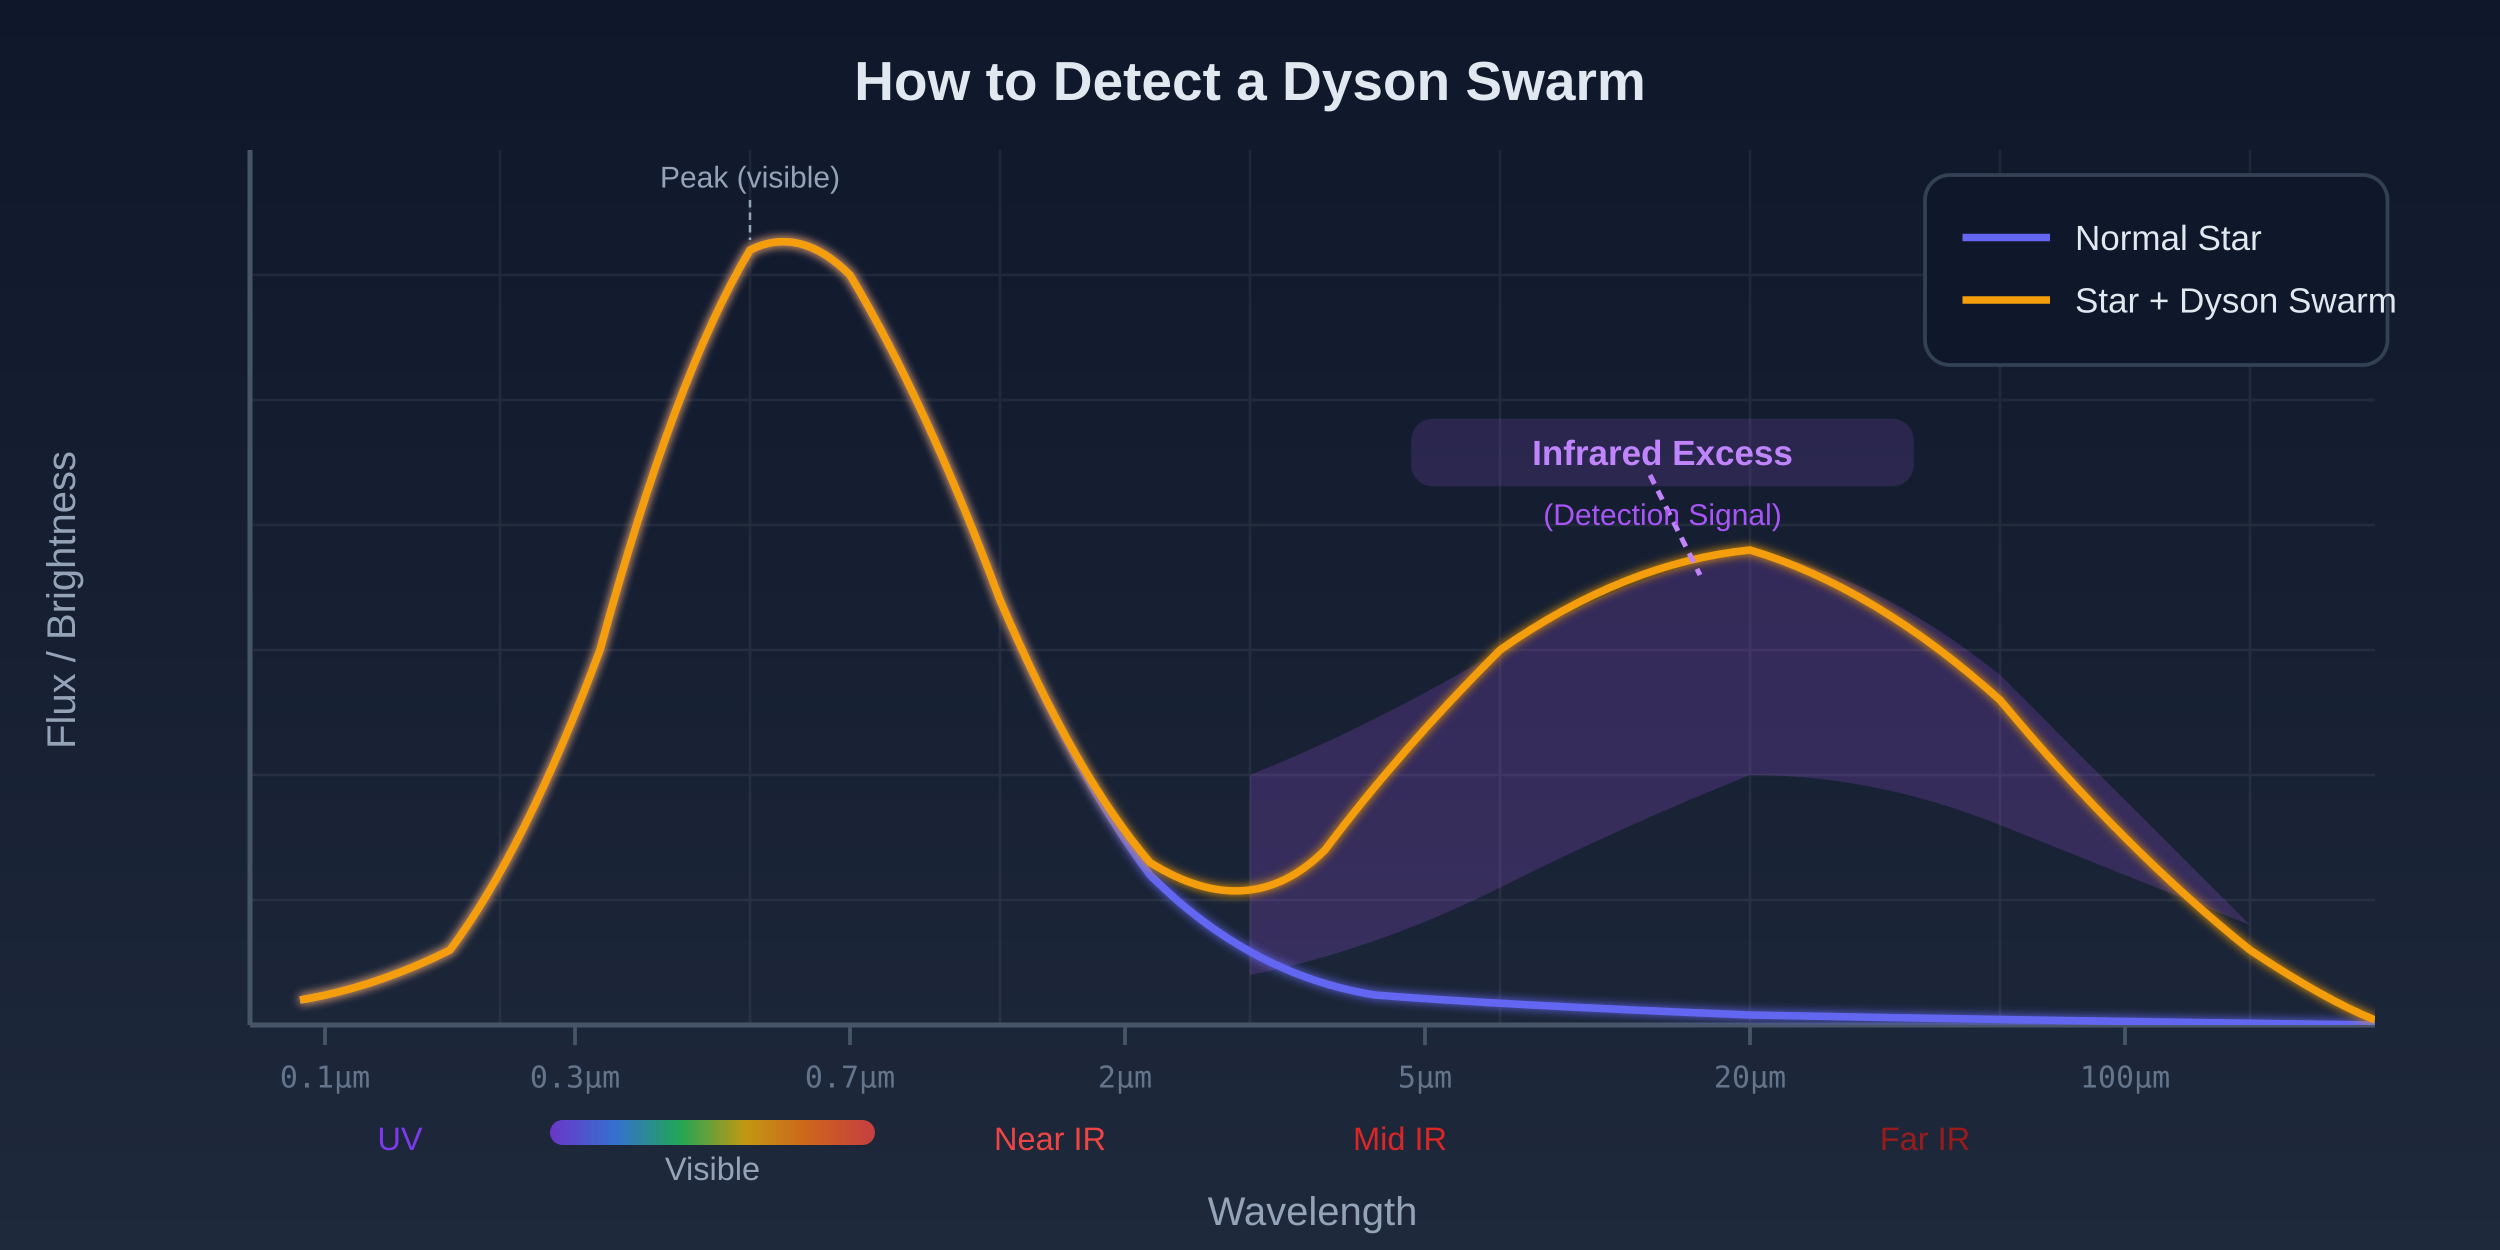
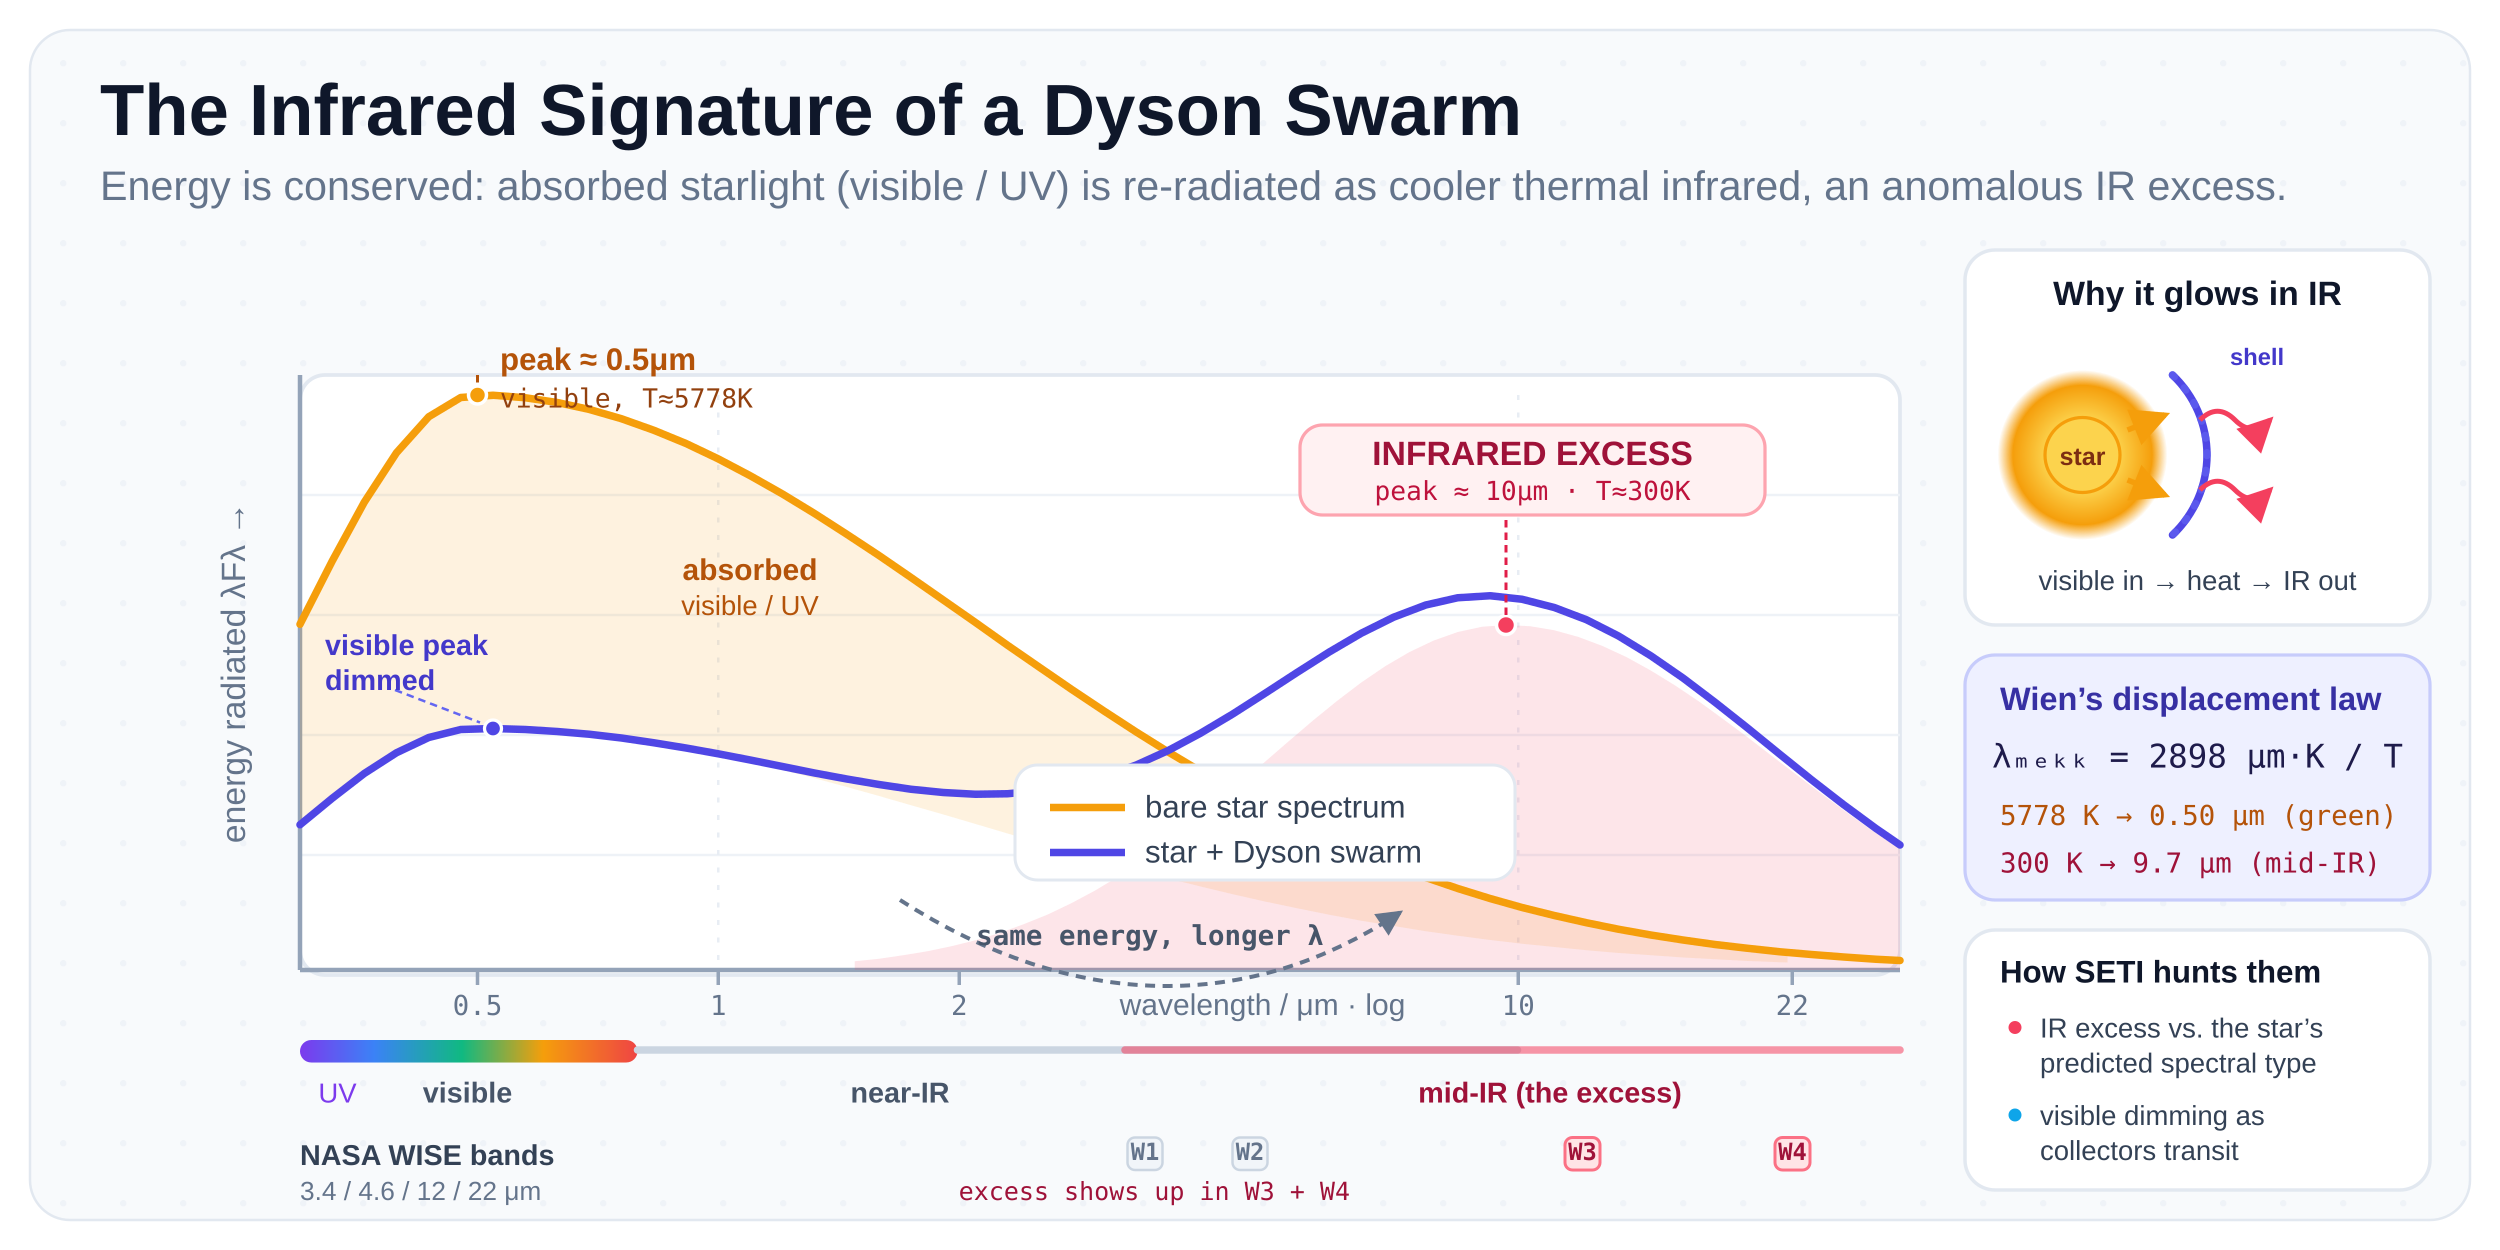
- <svg xmlns="http://www.w3.org/2000/svg" viewBox="0 0 1000 500">
+ <svg xmlns="http://www.w3.org/2000/svg" width="1000" height="500" viewBox="0 0 1000 500" font-family="Montserrat, 'Segoe UI', system-ui, -apple-system, Arial, sans-serif">
  <defs>
-     <linearGradient id="bg-ir" x1="0" y1="0" x2="0" y2="1">
-       <stop offset="0%" stop-color="#0f172a" />
-       <stop offset="100%" stop-color="#1e293b" />
+     <marker id="ir-arr-amber" viewBox="0 0 10 10" refX="8.6" refY="5" markerWidth="7" markerHeight="7" orient="auto-start-reverse">
+       <path d="M0 0 L10 5 L0 10 z" fill="#F59E0B" />
+     </marker>
+     <marker id="ir-arr-rose" viewBox="0 0 10 10" refX="8.6" refY="5" markerWidth="7" markerHeight="7" orient="auto-start-reverse">
+       <path d="M0 0 L10 5 L0 10 z" fill="#F43F5E" />
+     </marker>
+     <marker id="ir-arr-slate" viewBox="0 0 10 10" refX="8.6" refY="5" markerWidth="6.5" markerHeight="6.5" orient="auto-start-reverse">
+       <path d="M0 0 L10 5 L0 10 z" fill="#64748B" />
+     </marker>
+     <linearGradient id="ir-vis" x1="0" y1="0" x2="1" y2="0">
+       <stop offset="0%" stop-color="#7C3AED" />
+       <stop offset="22%" stop-color="#3B82F6" />
+       <stop offset="48%" stop-color="#10B981" />
+       <stop offset="72%" stop-color="#F59E0B" />
+       <stop offset="100%" stop-color="#EF4444" />
    </linearGradient>
-     <linearGradient id="rainbow" x1="0" y1="0" x2="1" y2="0">
-       <stop offset="0%" stop-color="#7c3aed" />
-       <stop offset="20%" stop-color="#3b82f6" />
-       <stop offset="40%" stop-color="#22c55e" />
-       <stop offset="60%" stop-color="#eab308" />
-       <stop offset="80%" stop-color="#f97316" />
-       <stop offset="100%" stop-color="#ef4444" />
-     </linearGradient>
-     <clipPath id="plotArea">
-       <rect x="100" y="60" width="850" height="350" />
+     <radialGradient id="ir-sun" cx="50%" cy="50%" r="50%">
+       <stop offset="0%" stop-color="#FFFDF5" />
+       <stop offset="42%" stop-color="#FCD34D" />
+       <stop offset="82%" stop-color="#F59E0B" />
+       <stop offset="100%" stop-color="#F59E0B" stop-opacity="0" />
+     </radialGradient>
+     <pattern id="ir-dots" width="24" height="24" patternUnits="userSpaceOnUse">
+       <circle cx="1.3" cy="1.3" r="1.3" fill="#EEF2F7" />
+     </pattern>
+     <clipPath id="ir-plot">
+       <rect x="120" y="150" width="640" height="240" />
    </clipPath>
-     <filter id="glowIr">
-       <feGaussianBlur stdDeviation="2" result="blur" />
-       <feMerge>
-         <feMergeNode in="blur" />
-         <feMergeNode in="SourceGraphic" />
-       </feMerge>
-     </filter>
  </defs>
-   <rect width="1000" height="500" fill="url(#bg-ir)" />
-   <g opacity="0.06" stroke="white" stroke-width="1">
-     <line x1="100" y1="110" x2="950" y2="110" />
-     <line x1="100" y1="160" x2="950" y2="160" />
-     <line x1="100" y1="210" x2="950" y2="210" />
-     <line x1="100" y1="260" x2="950" y2="260" />
-     <line x1="100" y1="310" x2="950" y2="310" />
-     <line x1="100" y1="360" x2="950" y2="360" />
-     <line x1="200" y1="60" x2="200" y2="410" />
-     <line x1="300" y1="60" x2="300" y2="410" />
-     <line x1="400" y1="60" x2="400" y2="410" />
-     <line x1="500" y1="60" x2="500" y2="410" />
-     <line x1="600" y1="60" x2="600" y2="410" />
-     <line x1="700" y1="60" x2="700" y2="410" />
-     <line x1="800" y1="60" x2="800" y2="410" />
-     <line x1="900" y1="60" x2="900" y2="410" />
+   <rect width="1000" height="500" fill="#FFFFFF" />
+   <rect x="12" y="12" width="976" height="476" rx="16" fill="#F8FAFC" stroke="#E2E8F0" stroke-width="1" />
+   <rect x="13" y="13" width="974" height="474" rx="15" fill="url(#ir-dots)" opacity="0.9" />
+   <text x="40" y="54" font-size="29" font-weight="700" fill="#0F172A">The Infrared Signature of a Dyson Swarm</text>
+   <text x="40" y="80" font-size="16.5" fill="#64748B">Energy is conserved: absorbed starlight (visible / UV) is re-radiated as cooler thermal infrared, an anomalous IR excess.</text>
+   <rect x="120" y="150" width="640" height="240" rx="10" fill="#FFFFFF" stroke="#E2E8F0" stroke-width="1.5" />
+   <g stroke="#EEF2F7" stroke-width="1">
+     <line x1="120" y1="198" x2="760" y2="198" />
+     <line x1="120" y1="246" x2="760" y2="246" />
+     <line x1="120" y1="294" x2="760" y2="294" />
+     <line x1="120" y1="342" x2="760" y2="342" />
  </g>
-   <text x="500" y="40" text-anchor="middle" font-family="'Segoe UI', Arial, sans-serif" font-size="22" font-weight="bold" fill="#e2e8f0">How to Detect a Dyson Swarm</text>
-   <line x1="100" y1="410" x2="950" y2="410" stroke="#475569" stroke-width="2" />
-   <line x1="100" y1="60" x2="100" y2="410" stroke="#475569" stroke-width="2" />
-   <text x="30" y="240" text-anchor="middle" font-family="'Segoe UI', Arial, sans-serif" font-size="16" fill="#94a3b8" transform="rotate(-90, 30, 240)">Flux / Brightness</text>
-   <text x="525" y="490" text-anchor="middle" font-family="'Segoe UI', Arial, sans-serif" font-size="16" fill="#94a3b8">Wavelength</text>
-   <text x="130" y="435" text-anchor="middle" font-family="monospace" font-size="12" fill="#64748b">0.1μm</text>
-   <text x="230" y="435" text-anchor="middle" font-family="monospace" font-size="12" fill="#64748b">0.3μm</text>
-   <text x="340" y="435" text-anchor="middle" font-family="monospace" font-size="12" fill="#64748b">0.7μm</text>
-   <text x="450" y="435" text-anchor="middle" font-family="monospace" font-size="12" fill="#64748b">2μm</text>
-   <text x="570" y="435" text-anchor="middle" font-family="monospace" font-size="12" fill="#64748b">5μm</text>
-   <text x="700" y="435" text-anchor="middle" font-family="monospace" font-size="12" fill="#64748b">20μm</text>
-   <text x="850" y="435" text-anchor="middle" font-family="monospace" font-size="12" fill="#64748b">100μm</text>
-   <line x1="130" y1="410" x2="130" y2="418" stroke="#475569" stroke-width="1.5" />
-   <line x1="230" y1="410" x2="230" y2="418" stroke="#475569" stroke-width="1.5" />
-   <line x1="340" y1="410" x2="340" y2="418" stroke="#475569" stroke-width="1.5" />
-   <line x1="450" y1="410" x2="450" y2="418" stroke="#475569" stroke-width="1.5" />
-   <line x1="570" y1="410" x2="570" y2="418" stroke="#475569" stroke-width="1.5" />
-   <line x1="700" y1="410" x2="700" y2="418" stroke="#475569" stroke-width="1.5" />
-   <line x1="850" y1="410" x2="850" y2="418" stroke="#475569" stroke-width="1.5" />
-   <text x="160" y="460" text-anchor="middle" font-family="'Segoe UI', Arial, sans-serif" font-size="13" fill="#7c3aed">UV</text>
-   <rect x="220" y="448" width="130" height="10" rx="5" fill="url(#rainbow)" opacity="0.8" />
-   <text x="285" y="472" text-anchor="middle" font-family="'Segoe UI', Arial, sans-serif" font-size="13" fill="#94a3b8">Visible</text>
-   <text x="420" y="460" text-anchor="middle" font-family="'Segoe UI', Arial, sans-serif" font-size="13" fill="#ef4444">Near IR</text>
-   <text x="560" y="460" text-anchor="middle" font-family="'Segoe UI', Arial, sans-serif" font-size="13" fill="#dc2626">Mid IR</text>
-   <text x="770" y="460" text-anchor="middle" font-family="'Segoe UI', Arial, sans-serif" font-size="13" fill="#991b1b">Far IR</text>
-   <g clip-path="url(#plotArea)">
-     <path d="M 500,310 Q 550,290 600,260 Q 650,230 700,220 Q 750,230 800,270 Q 850,320 900,370 L 900,370 Q 850,350 800,330 Q 750,310 700,310 Q 650,330 600,355 Q 550,380 500,390 Z" fill="#a855f7" opacity="0.2" />
-     <path d="M 120,400 Q 150,395 180,380 Q 210,340 240,260 Q 270,150 300,100 Q 320,90 340,110 Q 370,160 400,240 Q 430,310 460,350 Q 500,390 550,398 Q 600,402 700,406 Q 800,408 950,410" fill="none" stroke="#6366f1" stroke-width="3" filter="url(#glowIr)" />
-     <path d="M 120,400 Q 150,395 180,380 Q 210,340 240,260 Q 270,150 300,100 Q 320,90 340,110 Q 370,160 400,240 Q 430,310 460,345 Q 500,370 530,340 Q 560,300 600,260 Q 650,225 700,220 Q 750,235 800,280 Q 850,340 900,380 Q 930,400 950,408" fill="none" stroke="#f59e0b" stroke-width="3" filter="url(#glowIr)" />
+   <g stroke="#E8EDF4" stroke-width="1" stroke-dasharray="2 5">
+     <line x1="287.3" y1="158" x2="287.3" y2="388" />
+     <line x1="607.3" y1="158" x2="607.3" y2="388" />
  </g>
-   <line x1="660" y1="190" x2="680" y2="230" stroke="#c084fc" stroke-width="2" stroke-dasharray="4,3" />
-   <rect x="565" y="168" width="200" height="26" rx="8" fill="#a855f7" opacity="0.15" stroke="#a855f7" stroke-width="1" />
-   <text x="665" y="186" text-anchor="middle" font-family="'Segoe UI', Arial, sans-serif" font-size="14" font-weight="bold" fill="#c084fc">Infrared Excess</text>
-   <text x="665" y="210" text-anchor="middle" font-family="'Segoe UI', Arial, sans-serif" font-size="12" fill="#a855f7">(Detection Signal)</text>
-   <line x1="300" y1="80" x2="300" y2="96" stroke="#94a3b8" stroke-width="1" stroke-dasharray="3,2" />
-   <text x="300" y="75" text-anchor="middle" font-family="'Segoe UI', Arial, sans-serif" font-size="12" fill="#94a3b8">Peak (visible)</text>
-   <rect x="770" y="70" width="185" height="76" rx="10" fill="#0f172a" stroke="#334155" stroke-width="1.5" />
-   <line x1="785" y1="95" x2="820" y2="95" stroke="#6366f1" stroke-width="3" />
-   <text x="830" y="100" font-family="'Segoe UI', Arial, sans-serif" font-size="14" fill="#e2e8f0">Normal Star</text>
-   <line x1="785" y1="120" x2="820" y2="120" stroke="#f59e0b" stroke-width="3" />
-   <text x="830" y="125" font-family="'Segoe UI', Arial, sans-serif" font-size="14" fill="#e2e8f0">Star + Dyson Swarm</text>
+   <line x1="120" y1="388" x2="760" y2="388" stroke="#94A3B8" stroke-width="1.8" />
+   <line x1="120" y1="150" x2="120" y2="388" stroke="#94A3B8" stroke-width="1.8" />
+   <text x="98" y="269" text-anchor="middle" font-size="13.5" fill="#64748B" transform="rotate(-90,98,269)">energy radiated  λFλ  →</text>
+   <g clip-path="url(#ir-plot)">
+     <path d="M 120.0,249.7 L 132.9,224.4 L 145.7,200.9 L 158.6,181.1 L 171.5,166.7 L 184.3,159.0 L 197.2,158.1 L 210.1,159.1 L 222.9,161.0 L 235.8,163.8 L 248.6,167.5 L 261.5,172.1 L 274.4,177.4 L 287.2,183.5 L 300.1,190.3 L 313.0,197.6 L 325.8,205.4 L 338.7,213.7 L 351.6,222.2 L 364.4,231.0 L 377.3,240.0 L 390.2,249.0 L 403.0,258.1 L 415.9,267.0 L 428.7,275.8 L 441.6,284.4 L 454.5,292.8 L 467.3,300.8 L 480.2,308.5 L 493.1,315.8 L 505.9,322.8 L 518.8,329.3 L 531.7,335.3 L 544.5,341.0 L 557.4,346.2 L 570.3,351.0 L 583.1,355.4 L 596.0,359.4 L 608.8,363.0 L 621.7,366.2 L 634.6,369.1 L 647.4,371.7 L 660.3,374.0 L 673.2,376.0 L 686.0,377.8 L 698.9,379.3 L 711.8,380.7 L 715.0,381.0 L 715.0,385.0 L 711.8,384.9 L 698.9,384.4 L 686.0,383.7 L 673.2,383.0 L 660.3,382.1 L 647.4,381.2 L 634.6,380.1 L 621.7,378.8 L 608.8,377.5 L 596.0,376.0 L 583.1,374.3 L 570.3,372.5 L 557.4,370.4 L 544.5,368.3 L 531.7,365.9 L 518.8,363.3 L 505.9,360.6 L 493.1,357.7 L 480.2,354.6 L 467.3,351.4 L 454.5,348.0 L 441.6,344.5 L 428.7,340.9 L 415.9,337.2 L 403.0,333.4 L 390.2,329.6 L 377.3,325.8 L 364.4,322.1 L 351.6,318.4 L 338.7,314.8 L 325.8,311.3 L 313.0,308.0 L 300.1,305.0 L 287.2,302.1 L 274.4,299.6 L 261.5,297.3 L 248.6,295.4 L 235.8,293.8 L 222.9,292.6 L 210.1,291.8 L 197.2,291.4 L 184.3,291.8 L 171.5,295.0 L 158.6,301.1 L 145.7,309.4 L 132.9,319.3 L 120.0,329.9 Z" fill="#F59E0B" opacity="0.13" />
+     <path d="M 341.9,388.0 L 341.9,384.5 L 351.6,383.5 L 361.2,382.1 L 370.9,380.5 L 380.5,378.5 L 390.2,376.1 L 399.8,373.2 L 409.4,369.7 L 419.1,365.8 L 428.7,361.2 L 438.4,356.0 L 448.0,350.2 L 457.7,343.8 L 467.3,336.8 L 477.0,329.3 L 486.6,321.4 L 496.3,313.2 L 505.9,304.8 L 515.6,296.4 L 525.2,288.2 L 534.9,280.3 L 544.5,273.0 L 554.2,266.4 L 563.8,260.8 L 573.5,256.2 L 583.1,252.8 L 592.8,250.7 L 602.4,250.0 L 612.1,250.5 L 621.7,252.1 L 631.4,254.8 L 641.0,258.4 L 650.7,262.9 L 660.3,268.2 L 669.9,274.1 L 679.6,280.6 L 689.2,287.6 L 698.9,294.8 L 708.5,302.2 L 718.2,309.6 L 727.8,316.9 L 737.5,324.1 L 747.1,331.0 L 756.8,337.5 L 760.0,339.6 L 760.0,388.0 Z" fill="#F43F5E" opacity="0.14" />
+   </g>
+   <polyline fill="none" stroke="#F59E0B" stroke-width="3" stroke-linecap="round" stroke-linejoin="round" points="120.0,249.7 132.9,224.4 145.7,200.9 158.6,181.1 171.5,166.7 184.3,159.0 197.2,158.1 210.1,159.1 222.9,161.0 235.8,163.8 248.6,167.5 261.5,172.1 274.4,177.4 287.2,183.5 300.1,190.3 313.0,197.6 325.8,205.4 338.7,213.7 351.6,222.2 364.4,231.0 377.3,240.0 390.2,249.0 403.0,258.1 415.9,267.0 428.7,275.8 441.6,284.4 454.5,292.8 467.3,300.8 480.2,308.5 493.1,315.8 505.9,322.8 518.8,329.3 531.7,335.3 544.5,341.0 557.4,346.2 570.3,351.0 583.1,355.4 596.0,359.4 608.8,363.0 621.7,366.2 634.6,369.1 647.4,371.7 660.3,374.0 673.2,376.0 686.0,377.8 698.9,379.3 711.8,380.7 724.6,381.8 737.5,382.8 750.4,383.7 760.0,384.2" />
+   <polyline fill="none" stroke="#4F46E5" stroke-width="3" stroke-linecap="round" stroke-linejoin="round" points="120.0,329.9 132.9,319.3 145.7,309.4 158.6,301.1 171.5,295.0 184.3,291.8 197.2,291.4 210.1,291.8 222.9,292.6 235.8,293.7 248.6,295.2 261.5,297.1 274.4,299.2 287.2,301.5 300.1,304.0 313.0,306.6 325.8,309.2 338.7,311.6 351.6,313.8 364.4,315.7 377.3,317.0 390.2,317.7 403.0,317.5 415.9,316.3 428.7,314.1 441.6,310.6 454.5,306.0 467.3,300.2 480.2,293.3 493.1,285.6 505.9,277.4 518.8,269.0 531.7,260.8 544.5,253.3 557.4,246.9 570.3,242.0 583.1,239.1 596.0,238.3 608.8,239.7 621.7,243.0 634.6,247.9 647.4,254.4 660.3,262.3 673.2,271.2 686.0,280.9 698.9,291.1 711.8,301.6 724.6,311.9 737.5,321.9 750.4,331.4 760.0,338.0" />
+   <line x1="191" y1="158" x2="191" y2="150" stroke="#B45309" stroke-width="1.2" stroke-dasharray="3 2" />
+   <circle cx="191" cy="158" r="3.6" fill="#F59E0B" stroke="#FFFFFF" stroke-width="1.4" />
+   <text x="200" y="148" font-size="12.5" font-weight="700" fill="#B45309">peak ≈ 0.5μm</text>
+   <text x="200" y="163" font-family="'JetBrains Mono', ui-monospace, Menlo, monospace" font-size="10.5" fill="#92400E">visible, T≈5778K</text>
+   <circle cx="197.2" cy="291.4" r="3.4" fill="#4F46E5" stroke="#FFFFFF" stroke-width="1.3" />
+   <line x1="158" y1="276" x2="192" y2="289" stroke="#6366F1" stroke-width="1" stroke-dasharray="3 2" />
+   <text x="130" y="262" font-size="11.5" font-weight="700" fill="#4338CA">visible peak</text>
+   <text x="130" y="276" font-size="11.5" font-weight="700" fill="#4338CA">dimmed</text>
+   <circle cx="602.4" cy="250" r="3.8" fill="#F43F5E" stroke="#FFFFFF" stroke-width="1.4" />
+   <line x1="602.4" y1="246" x2="602.4" y2="206" stroke="#E11D48" stroke-width="1.2" stroke-dasharray="3 2" />
+   <rect x="520" y="170" width="186" height="36" rx="9" fill="#FFF1F2" stroke="#FDA4AF" stroke-width="1.3" />
+   <text x="613" y="186" text-anchor="middle" font-size="13.5" font-weight="700" fill="#9F1239">INFRARED EXCESS</text>
+   <text x="613" y="200" text-anchor="middle" font-family="'JetBrains Mono', ui-monospace, Menlo, monospace" font-size="10.5" fill="#BE123C">peak ≈ 10μm · T≈300K</text>
+   <text x="300" y="232" text-anchor="middle" font-size="12" font-weight="700" fill="#B45309">absorbed</text>
+   <text x="300" y="246" text-anchor="middle" font-size="11" fill="#B45309">visible / UV</text>
+   <path d="M 360 360 C 430 405 500 405 560 365" fill="none" stroke="#64748B" stroke-width="1.6" stroke-dasharray="4 3" marker-end="url(#ir-arr-slate)" />
+   <text x="460" y="378" text-anchor="middle" font-family="'JetBrains Mono', ui-monospace, Menlo, monospace" font-size="11" font-weight="600" fill="#475569">same energy, longer λ</text>
+   <g stroke="#94A3B8" stroke-width="1.4">
+     <line x1="191" y1="388" x2="191" y2="394" />
+     <line x1="287.3" y1="388" x2="287.3" y2="394" />
+     <line x1="383.7" y1="388" x2="383.7" y2="394" />
+     <line x1="607.3" y1="388" x2="607.3" y2="394" />
+     <line x1="716.9" y1="388" x2="716.9" y2="394" />
+   </g>
+   <g font-family="'JetBrains Mono', ui-monospace, Menlo, monospace" font-size="11" fill="#64748B" text-anchor="middle">
+     <text x="191" y="406">0.5</text>
+     <text x="287.3" y="406">1</text>
+     <text x="383.7" y="406">2</text>
+     <text x="607.3" y="406">10</text>
+     <text x="716.9" y="406">22</text>
+   </g>
+   <text x="505" y="406" text-anchor="middle" font-size="12" fill="#64748B">wavelength / μm · log</text>
+   <rect x="120" y="416" width="135" height="9" rx="4.5" fill="url(#ir-vis)" />
+   <text x="187" y="441" text-anchor="middle" font-size="11.5" font-weight="600" fill="#475569">visible</text>
+   <text x="135" y="441" text-anchor="middle" font-size="11" fill="#7C3AED">UV</text>
+   <line x1="255" y1="420" x2="607" y2="420" stroke="#CBD5E1" stroke-width="3" stroke-linecap="round" />
+   <text x="360" y="441" text-anchor="middle" font-size="11.5" font-weight="600" fill="#475569">near-IR</text>
+   <line x1="450" y1="420" x2="760" y2="420" stroke="#F43F5E" stroke-width="3" stroke-linecap="round" opacity="0.55" />
+   <text x="620" y="441" text-anchor="middle" font-size="11.5" font-weight="700" fill="#9F1239">mid-IR (the excess)</text>
+   <g font-family="'JetBrains Mono', ui-monospace, Menlo, monospace" font-size="9.5" text-anchor="middle">
+     <g fill="#94A3B8" stroke="#CBD5E1">
+       <rect x="451" y="455" width="14" height="13" rx="3" fill="#F1F5F9" stroke="#CBD5E1" stroke-width="1" />
+       <rect x="493" y="455" width="14" height="13" rx="3" fill="#F1F5F9" stroke="#CBD5E1" stroke-width="1" />
+     </g>
+     <g>
+       <rect x="626" y="455" width="14" height="13" rx="3" fill="#FFE4E6" stroke="#FB7185" stroke-width="1.2" />
+       <rect x="710" y="455" width="14" height="13" rx="3" fill="#FFE4E6" stroke="#FB7185" stroke-width="1.2" />
+     </g>
+     <text x="458" y="464" fill="#64748B" font-weight="700">W1</text>
+     <text x="500" y="464" fill="#64748B" font-weight="700">W2</text>
+     <text x="633" y="464" fill="#9F1239" font-weight="700">W3</text>
+     <text x="717" y="464" fill="#9F1239" font-weight="700">W4</text>
+   </g>
+   <text x="120" y="466" font-size="11.5" font-weight="700" fill="#334155">NASA WISE bands</text>
+   <text x="120" y="480" font-size="10.5" fill="#64748B">3.4 / 4.6 / 12 / 22 μm</text>
+   <text x="540" y="480" text-anchor="end" font-family="'JetBrains Mono', ui-monospace, Menlo, monospace" font-size="10" fill="#9F1239">excess shows up in W3 + W4</text>
+   <g>
+     <rect x="406" y="306" width="200" height="46" rx="9" fill="#FFFFFF" stroke="#E2E8F0" stroke-width="1.2" />
+     <line x1="420" y1="323" x2="450" y2="323" stroke="#F59E0B" stroke-width="3" />
+     <text x="458" y="327" font-size="12.5" fill="#334155">bare star spectrum</text>
+     <line x1="420" y1="341" x2="450" y2="341" stroke="#4F46E5" stroke-width="3" />
+     <text x="458" y="345" font-size="12.5" fill="#334155">star + Dyson swarm</text>
+   </g>
+   <g>
+     <rect x="786" y="100" width="186" height="150" rx="12" fill="#FFFFFF" stroke="#E2E8F0" stroke-width="1.4" />
+     <text x="879" y="122" text-anchor="middle" font-size="13.5" font-weight="700" fill="#0F172A">Why it glows in IR</text>
+     <circle cx="833" cy="182" r="34" fill="url(#ir-sun)" />
+     <circle cx="833" cy="182" r="15" fill="#FCD34D" stroke="#F59E0B" stroke-width="1.3" />
+     <text x="833" y="186" text-anchor="middle" font-size="10" font-weight="700" fill="#7C2D12">star</text>
+     <path d="M 869 150 A 44 44 0 0 1 869 214" fill="none" stroke="#4F46E5" stroke-width="3" stroke-linecap="round" />
+     <path d="M 869 150 A 44 44 0 0 1 869 214" fill="none" stroke="#6366F1" stroke-width="3" stroke-dasharray="1 6" stroke-linecap="round" opacity="0.6" />
+     <text x="892" y="146" font-size="9.5" font-weight="700" fill="#4338CA">shell</text>
+     <line x1="851" y1="172" x2="866" y2="166" stroke="#F59E0B" stroke-width="2.2" marker-end="url(#ir-arr-amber)" />
+     <line x1="851" y1="192" x2="866" y2="198" stroke="#F59E0B" stroke-width="2.2" marker-end="url(#ir-arr-amber)" />
+     <path d="M 880 168 q 7 -7 14 0 q 7 7 14 0" fill="none" stroke="#F43F5E" stroke-width="2" marker-end="url(#ir-arr-rose)" />
+     <path d="M 880 196 q 7 -7 14 0 q 7 7 14 0" fill="none" stroke="#F43F5E" stroke-width="2" marker-end="url(#ir-arr-rose)" />
+     <text x="879" y="236" text-anchor="middle" font-size="11" fill="#334155">visible in → heat → IR out</text>
+   </g>
+   <g>
+     <rect x="786" y="262" width="186" height="98" rx="12" fill="#EEF0FF" stroke="#C7CCFB" stroke-width="1.3" />
+     <text x="800" y="284" font-size="13" font-weight="700" fill="#3730A3">Wien’s displacement law</text>
+     <text x="879" y="307" text-anchor="middle" font-family="'JetBrains Mono', ui-monospace, Menlo, monospace" font-size="13" fill="#1E1B4B">λₘₑₖₖ = 2898 μm·K / T</text>
+     <text x="800" y="330" font-family="'JetBrains Mono', ui-monospace, Menlo, monospace" font-size="11" fill="#B45309">5778 K → 0.50 μm  (green)</text>
+     <text x="800" y="349" font-family="'JetBrains Mono', ui-monospace, Menlo, monospace" font-size="11" fill="#9F1239"> 300 K → 9.7 μm  (mid-IR)</text>
+   </g>
+   <g>
+     <rect x="786" y="372" width="186" height="104" rx="12" fill="#FFFFFF" stroke="#E2E8F0" stroke-width="1.4" />
+     <text x="800" y="393" font-size="12.5" font-weight="700" fill="#0F172A">How SETI hunts them</text>
+     <circle cx="806" cy="411" r="2.6" fill="#F43F5E" />
+     <text x="816" y="415" font-size="11" fill="#334155">IR excess vs. the star’s</text>
+     <text x="816" y="429" font-size="11" fill="#334155">predicted spectral type</text>
+     <circle cx="806" cy="446" r="2.6" fill="#0EA5E9" />
+     <text x="816" y="450" font-size="11" fill="#334155">visible dimming as</text>
+     <text x="816" y="464" font-size="11" fill="#334155">collectors transit</text>
+   </g>
</svg>
